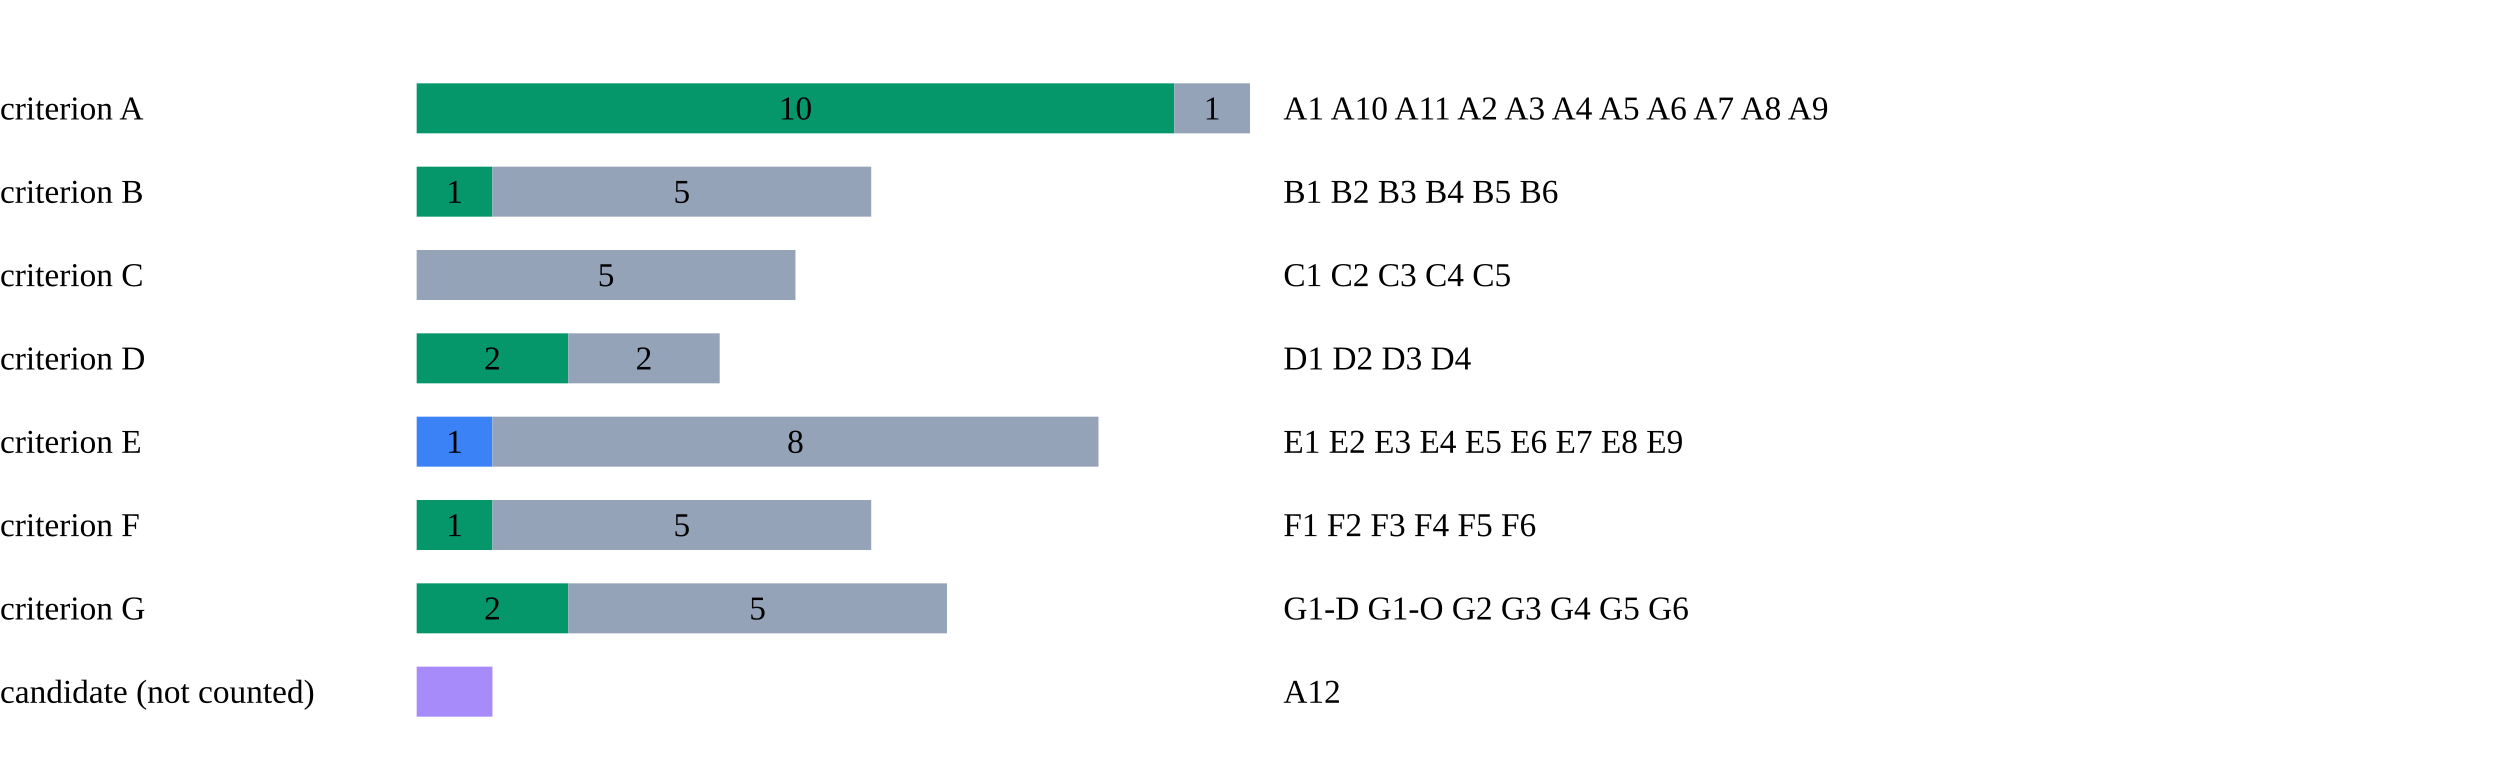
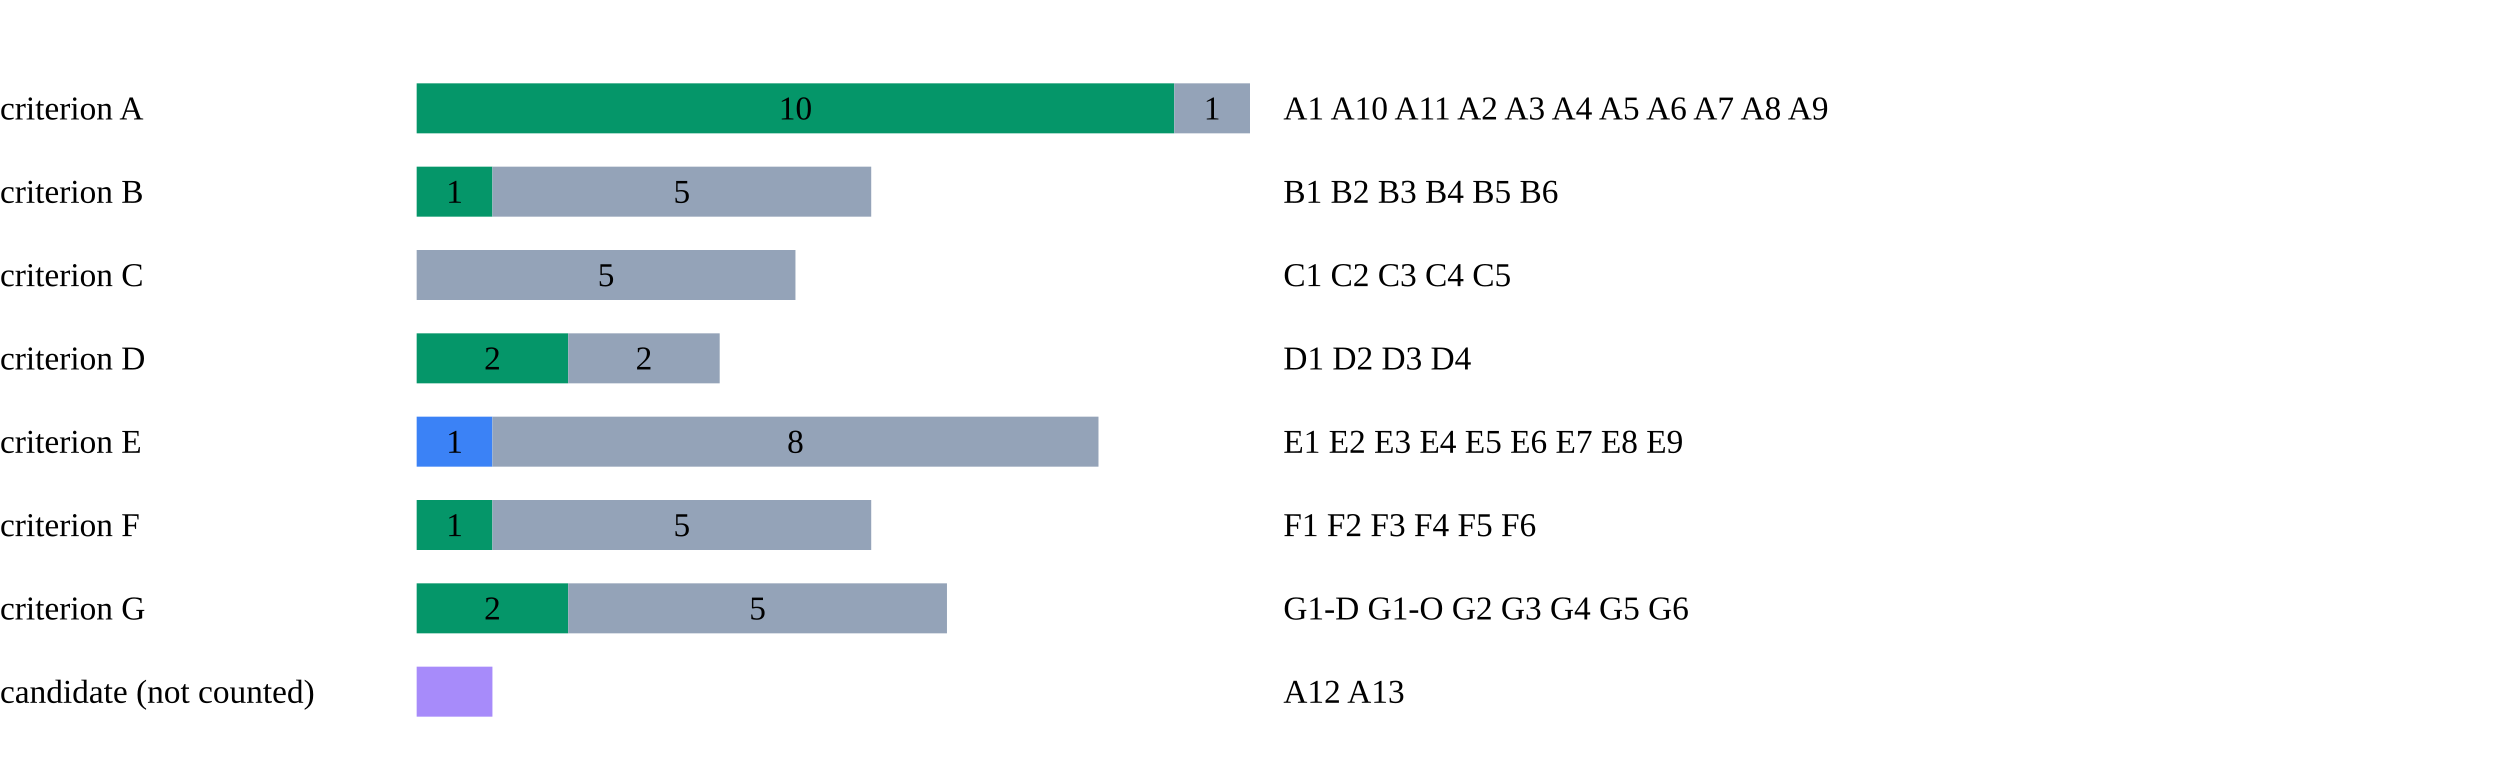
<svg xmlns="http://www.w3.org/2000/svg" viewBox="0 0 900 282" width="100%" role="img" aria-label="Indicators by criterion and measurement status" data-reads="framework_A_harness_built_2026-09-10_rj1 framework_A_measured_2026-09-10_rj1 framework_A_specified_2026-09-10_rj1 framework_B_harness_built_2026-09-10_rj1 framework_B_measured_2026-09-10_rj1 framework_B_specified_2026-09-10_rj1 framework_C_harness_built_2026-09-10_rj1 framework_C_measured_2026-09-10_rj1 framework_C_specified_2026-09-10_rj1 framework_D_harness_built_2026-09-10_rj1 framework_D_measured_2026-09-10_rj1 framework_D_specified_2026-09-10_rj1 framework_E_harness_built_2026-09-10_rj1 framework_E_measured_2026-09-10_rj1 framework_E_specified_2026-09-10_rj1 framework_F_harness_built_2026-09-10_rj1 framework_F_measured_2026-09-10_rj1 framework_F_specified_2026-09-10_rj1 framework_G_harness_built_2026-09-10_rj1 framework_G_measured_2026-09-10_rj1 framework_G_specified_2026-09-10_rj1" data-files="ai_readiness_framework">
  <text class="lbl" x="0" y="43" text-anchor="start" data-src="label">criterion A</text>
  <rect x="150" y="30" width="272.727" height="18" fill="#059669" />
  <text class="inbar" x="286.364" y="43" text-anchor="middle" data-src="result:framework_A_measured_2026-09-10_rj1">10</text>
  <rect x="422.727" y="30" width="27.273" height="18" fill="#94a3b8" />
  <text class="inbar" x="436.364" y="43" text-anchor="middle" data-src="result:framework_A_specified_2026-09-10_rj1">1</text>
  <text class="codes" x="462" y="43" text-anchor="start" data-src="label">A1 A10 A11 A2 A3 A4 A5 A6 A7 A8 A9</text>
  <text class="lbl" x="0" y="73" text-anchor="start" data-src="label">criterion B</text>
  <rect x="150" y="60" width="27.273" height="18" fill="#059669" />
  <text class="inbar" x="163.636" y="73" text-anchor="middle" data-src="result:framework_B_measured_2026-09-10_rj1">1</text>
  <rect x="177.273" y="60" width="136.364" height="18" fill="#94a3b8" />
  <text class="inbar" x="245.455" y="73" text-anchor="middle" data-src="result:framework_B_specified_2026-09-10_rj1">5</text>
  <text class="codes" x="462" y="73" text-anchor="start" data-src="label">B1 B2 B3 B4 B5 B6</text>
  <text class="lbl" x="0" y="103" text-anchor="start" data-src="label">criterion C</text>
  <rect x="150" y="90" width="136.364" height="18" fill="#94a3b8" />
  <text class="inbar" x="218.182" y="103" text-anchor="middle" data-src="result:framework_C_specified_2026-09-10_rj1">5</text>
  <text class="codes" x="462" y="103" text-anchor="start" data-src="label">C1 C2 C3 C4 C5</text>
  <text class="lbl" x="0" y="133" text-anchor="start" data-src="label">criterion D</text>
  <rect x="150" y="120" width="54.545" height="18" fill="#059669" />
  <text class="inbar" x="177.273" y="133" text-anchor="middle" data-src="result:framework_D_measured_2026-09-10_rj1">2</text>
  <rect x="204.545" y="120" width="54.545" height="18" fill="#94a3b8" />
  <text class="inbar" x="231.818" y="133" text-anchor="middle" data-src="result:framework_D_specified_2026-09-10_rj1">2</text>
  <text class="codes" x="462" y="133" text-anchor="start" data-src="label">D1 D2 D3 D4</text>
  <text class="lbl" x="0" y="163" text-anchor="start" data-src="label">criterion E</text>
  <rect x="150" y="150" width="27.273" height="18" fill="#3b82f6" />
  <text class="inbar" x="163.636" y="163" text-anchor="middle" data-src="result:framework_E_harness_built_2026-09-10_rj1">1</text>
  <rect x="177.273" y="150" width="218.182" height="18" fill="#94a3b8" />
  <text class="inbar" x="286.364" y="163" text-anchor="middle" data-src="result:framework_E_specified_2026-09-10_rj1">8</text>
  <text class="codes" x="462" y="163" text-anchor="start" data-src="label">E1 E2 E3 E4 E5 E6 E7 E8 E9</text>
  <text class="lbl" x="0" y="193" text-anchor="start" data-src="label">criterion F</text>
  <rect x="150" y="180" width="27.273" height="18" fill="#059669" />
  <text class="inbar" x="163.636" y="193" text-anchor="middle" data-src="result:framework_F_measured_2026-09-10_rj1">1</text>
  <rect x="177.273" y="180" width="136.364" height="18" fill="#94a3b8" />
  <text class="inbar" x="245.455" y="193" text-anchor="middle" data-src="result:framework_F_specified_2026-09-10_rj1">5</text>
  <text class="codes" x="462" y="193" text-anchor="start" data-src="label">F1 F2 F3 F4 F5 F6</text>
  <text class="lbl" x="0" y="223" text-anchor="start" data-src="label">criterion G</text>
  <rect x="150" y="210" width="54.545" height="18" fill="#059669" />
  <text class="inbar" x="177.273" y="223" text-anchor="middle" data-src="result:framework_G_measured_2026-09-10_rj1">2</text>
  <rect x="204.545" y="210" width="136.364" height="18" fill="#94a3b8" />
  <text class="inbar" x="272.727" y="223" text-anchor="middle" data-src="result:framework_G_specified_2026-09-10_rj1">5</text>
  <text class="codes" x="462" y="223" text-anchor="start" data-src="label">G1-D G1-O G2 G3 G4 G5 G6</text>
  <text class="lbl" x="0" y="253" text-anchor="start" data-src="label">candidate (not counted)</text>
  <rect x="150" y="240" width="27.273" height="18" fill="#a78bfa" />
-   <text class="codes" x="462" y="253" text-anchor="start" data-src="label">A12</text>
+   <text class="codes" x="462" y="253" text-anchor="start" data-src="label">A12 A13</text>
</svg>
